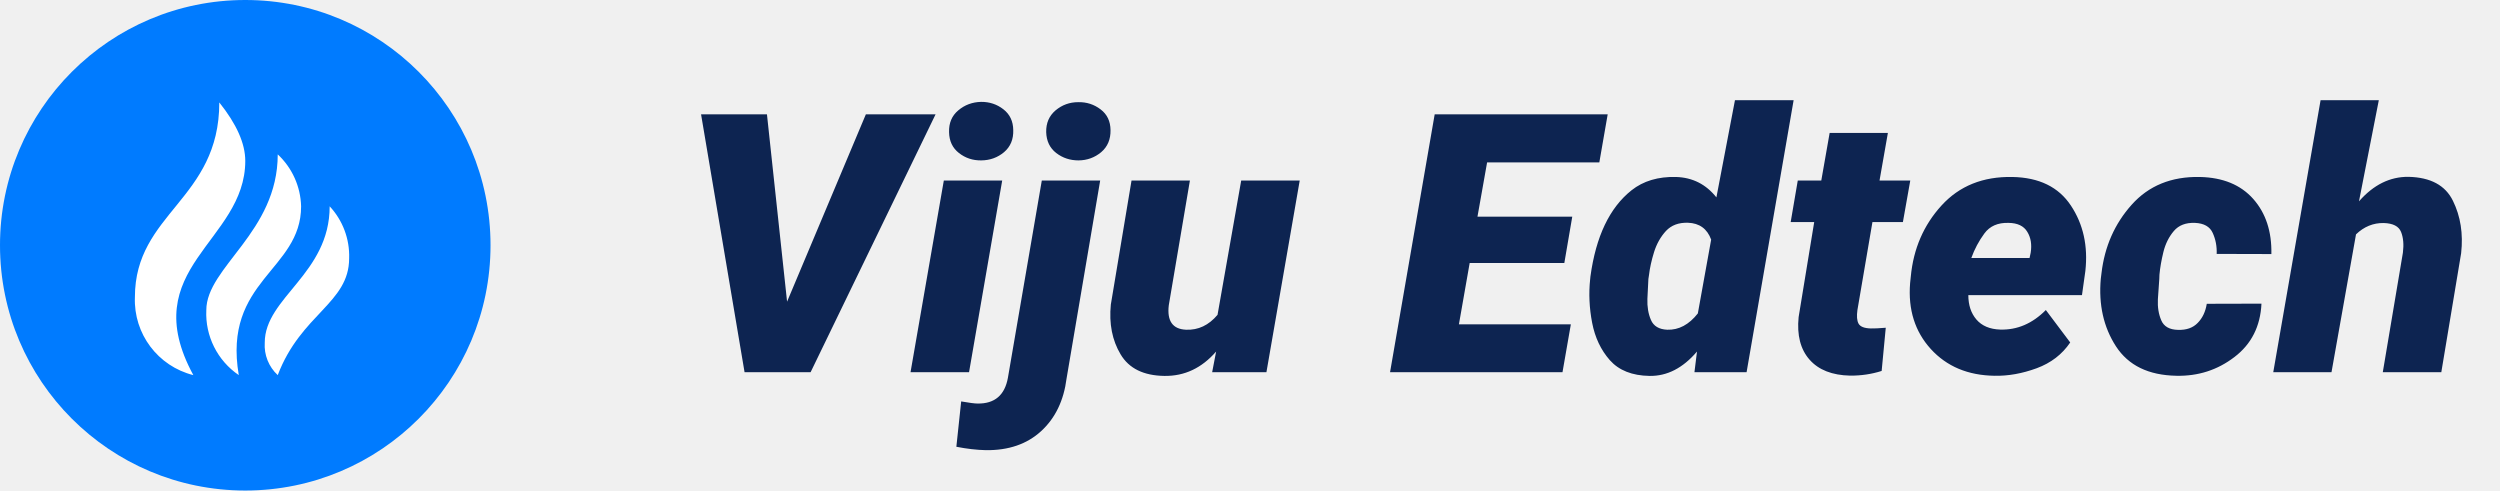
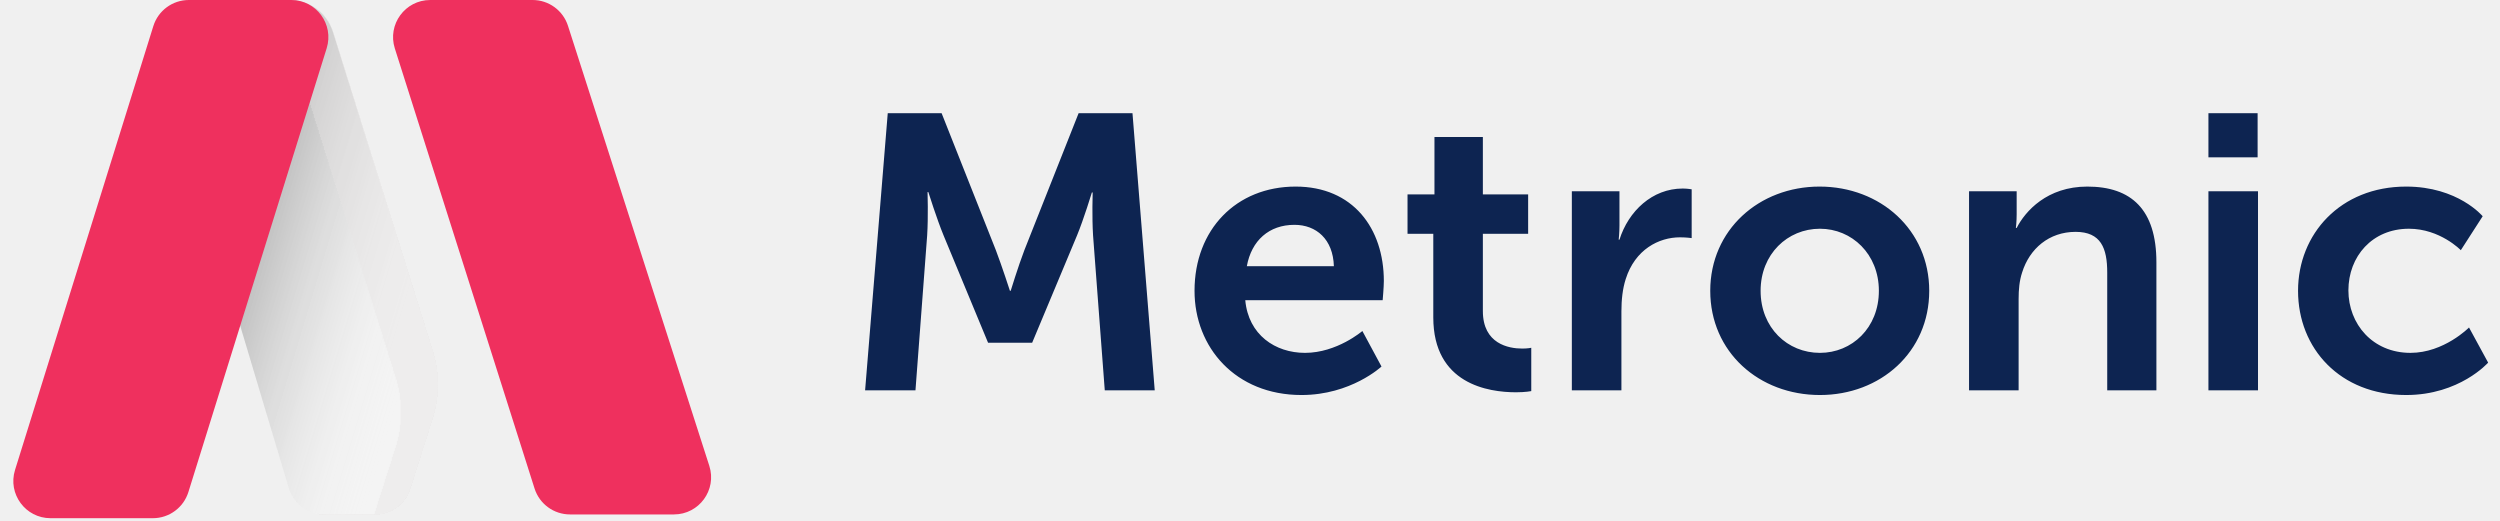
- <svg xmlns="http://www.w3.org/2000/svg" width="275.684" height="54.092" viewBox="0 0 275.684 54.092">
-   <g id="default" transform="translate(-11.242 -1.369)">
-     <text id="Vendor_Portal" data-name="Vendor Portal" transform="translate(85.926 42.416)" fill="#0d2451" font-size="40" font-family="Roboto-BlackItalic, Roboto" font-weight="800" font-style="italic">
-       <tspan x="0" y="0">Viju Edtech</tspan>
-     </text>
-     <g id="custom-2" transform="translate(5.152 0.785)">
-       <g id="Group_4136" data-name="Group 4136" transform="translate(6.09 0.289)">
-         <g id="Group_4136-2" data-name="Group 4136" transform="translate(-1.781 -1.781)">
-           <g id="custom-2-2" data-name="custom-2" transform="translate(1.781 2.076)">
-             <g id="Group_4136-3" data-name="Group 4136" transform="translate(0 0)">
-               <rect id="Rectangle_1491" data-name="Rectangle 1491" width="54.092" height="54.092" rx="27.046" transform="translate(0 0)" fill="#007bff" />
-               <g id="Group_41" data-name="Group 41" transform="translate(9.864 9.864)">
-                 <path id="Path_3" data-name="Path 3" d="M0,0H34.365V34.365H0Z" fill="none" />
-                 <path id="Path_4" data-name="Path 4" d="M24.978,12.455a8.019,8.019,0,0,1,2.148,5.727c0,4.963-5.3,6.123-7.875,12.887a4.467,4.467,0,0,1-1.432-3.58C17.819,22.5,24.978,19.915,24.978,12.455ZM19.251,6.727a8.127,8.127,0,0,1,2.577,5.727c0,7.089-8.656,8.15-6.873,18.614a8.191,8.191,0,0,1-3.58-7.159C11.375,19.149,19.251,15.319,19.251,6.727ZM12.807,1q2.863,3.58,2.864,6.443c0,8.949-12.171,11.773-5.727,23.626A8.518,8.518,0,0,1,3.5,22.478C3.5,13.171,12.807,11.739,12.807,1Z" transform="translate(1.512 0.432)" fill="#fff" />
-               </g>
-             </g>
-           </g>
-         </g>
-       </g>
-     </g>
+ <svg xmlns="http://www.w3.org/2000/svg" width="269" height="56" viewBox="0 0 269 56" fill="none">
+   <path d="M93.085 42H98.504L99.763 25.326C99.889 23.352 99.805 20.664 99.805 20.664H99.889C99.889 20.664 100.813 23.604 101.527 25.326L106.315 36.876H111.061L115.891 25.326C116.605 23.604 117.487 20.706 117.487 20.706H117.571C117.571 20.706 117.487 23.352 117.613 25.326L118.873 42H124.249L121.855 12.18H116.059L110.221 26.922C109.549 28.686 108.751 31.29 108.751 31.29H108.667C108.667 31.29 107.827 28.686 107.155 26.922L101.317 12.18H95.522L93.085 42ZM128.531 31.29C128.531 37.38 132.941 42.504 140.039 42.504C145.373 42.504 148.649 39.438 148.649 39.438L146.591 35.616C146.591 35.616 143.861 37.968 140.417 37.968C137.225 37.968 134.327 36.036 133.991 32.298H148.775C148.775 32.298 148.901 30.87 148.901 30.24C148.901 24.57 145.583 20.076 139.409 20.076C133.025 20.076 128.531 24.696 128.531 31.29ZM134.159 28.644C134.663 25.872 136.553 24.192 139.283 24.192C141.635 24.192 143.441 25.746 143.525 28.644H134.159ZM154.222 34.146C154.222 41.328 160.144 42.21 163.126 42.21C164.134 42.21 164.764 42.084 164.764 42.084V37.422C164.764 37.422 164.386 37.506 163.798 37.506C162.328 37.506 159.556 37.002 159.556 33.474V25.158H164.428V20.916H159.556V14.742H154.348V20.916H151.45V25.158H154.222V34.146ZM169.13 42H174.464V33.516C174.464 32.256 174.59 31.08 174.926 30.03C175.934 26.838 178.496 25.536 180.764 25.536C181.478 25.536 182.024 25.62 182.024 25.62V20.37C182.024 20.37 181.562 20.286 181.058 20.286C177.782 20.286 175.22 22.722 174.254 25.788H174.17C174.17 25.788 174.254 25.074 174.254 24.276V20.58H169.13V42ZM184.023 31.29C184.023 37.884 189.273 42.504 195.825 42.504C202.335 42.504 207.585 37.884 207.585 31.29C207.585 24.738 202.335 20.076 195.783 20.076C189.273 20.076 184.023 24.738 184.023 31.29ZM189.441 31.29C189.441 27.342 192.339 24.612 195.825 24.612C199.269 24.612 202.167 27.342 202.167 31.29C202.167 35.28 199.269 37.968 195.825 37.968C192.339 37.968 189.441 35.28 189.441 31.29ZM211.869 42H217.203V32.172C217.203 31.164 217.287 30.198 217.581 29.316C218.379 26.754 220.479 24.948 223.335 24.948C226.065 24.948 226.737 26.712 226.737 29.316V42H232.029V28.224C232.029 22.554 229.341 20.076 224.595 20.076C220.269 20.076 217.917 22.722 216.993 24.528H216.909C216.909 24.528 216.993 23.856 216.993 23.058V20.58H211.869V42ZM237.627 16.926H242.919V12.18H237.627V16.926ZM237.627 42H242.961V20.58H237.627V42ZM247.27 31.29C247.27 37.506 251.806 42.504 258.904 42.504C264.658 42.504 267.724 39.018 267.724 39.018L265.666 35.238C265.666 35.238 262.978 37.968 259.366 37.968C255.292 37.968 252.688 34.86 252.688 31.248C252.688 27.594 255.25 24.612 259.198 24.612C262.558 24.612 264.784 26.922 264.784 26.922L267.136 23.268C267.136 23.268 264.49 20.076 258.904 20.076C251.806 20.076 247.27 25.2 247.27 31.29Z" fill="#0D2451" />
+   <path d="M61.114 2.777L76.323 50.13C77.152 52.712 75.226 55.353 72.514 55.353H61.331C59.588 55.353 58.046 54.225 57.518 52.564L42.483 5.211C41.664 2.631 43.589 0 46.295 0H57.306C59.044 0 60.583 1.122 61.114 2.777Z" fill="#EF305E" />
+   <g filter="url(#filter0_i)">
+     <path d="M46.548 37.8L35.824 3.449C35.184 1.397 33.284 0 31.134 0C28.518 0 26.36 2.05 26.227 4.663L24.919 30.339C24.872 31.251 24.982 32.164 25.244 33.039L31.066 52.5C31.572 54.193 33.13 55.353 34.898 55.353H40.309C42.05 55.353 43.591 54.227 44.12 52.569L46.527 45.021C47.275 42.674 47.283 40.152 46.548 37.8Z" fill="#F4F4F4" />
+     <path d="M46.548 37.8L35.824 3.449C35.184 1.397 33.284 0 31.134 0C28.518 0 26.36 2.05 26.227 4.663L24.919 30.339C24.872 31.251 24.982 32.164 25.244 33.039L31.066 52.5C31.572 54.193 33.13 55.353 34.898 55.353H40.309C42.05 55.353 43.591 54.227 44.12 52.569L46.527 45.021C47.275 42.674 47.283 40.152 46.548 37.8Z" fill="url(#paint0_linear)" />
  </g>
+   <path d="M20.317 0H31.332C34.029 0 35.953 2.615 35.151 5.19L20.27 52.947C19.749 54.619 18.201 55.758 16.451 55.758H5.436C2.739 55.758 0.815 53.143 1.617 50.568L16.498 2.81C17.019 1.139 18.566 0 20.317 0Z" fill="#EF305E" />
+   <defs>
+     <filter id="filter0_i" x="24.908" y="0" width="22.185" height="55.353" filterUnits="userSpaceOnUse" color-interpolation-filters="sRGB">
+       <feFlood flood-opacity="0" result="BackgroundImageFix" />
+       <feBlend mode="normal" in="SourceGraphic" in2="BackgroundImageFix" result="shape" />
+       <feColorMatrix in="SourceAlpha" type="matrix" values="0 0 0 0 0 0 0 0 0 0 0 0 0 0 0 0 0 0 127 0" result="hardAlpha" />
+       <feOffset dx="-4" dy="3" />
+       <feComposite in2="hardAlpha" operator="arithmetic" k2="-1" k3="1" />
+       <feColorMatrix type="matrix" values="0 0 0 0 0.904 0 0 0 0 0.893 0 0 0 0 0.893 0 0 0 0.4 0" />
+       <feBlend mode="normal" in2="shape" result="effect1_innerShadow" />
+     </filter>
+     <linearGradient id="paint0_linear" x1="29" y1="24.5" x2="49" y2="30.5" gradientUnits="userSpaceOnUse">
+       <stop stop-opacity="0.2" />
+       <stop offset="0.911" stop-color="white" stop-opacity="0" />
+     </linearGradient>
+   </defs>
</svg>
